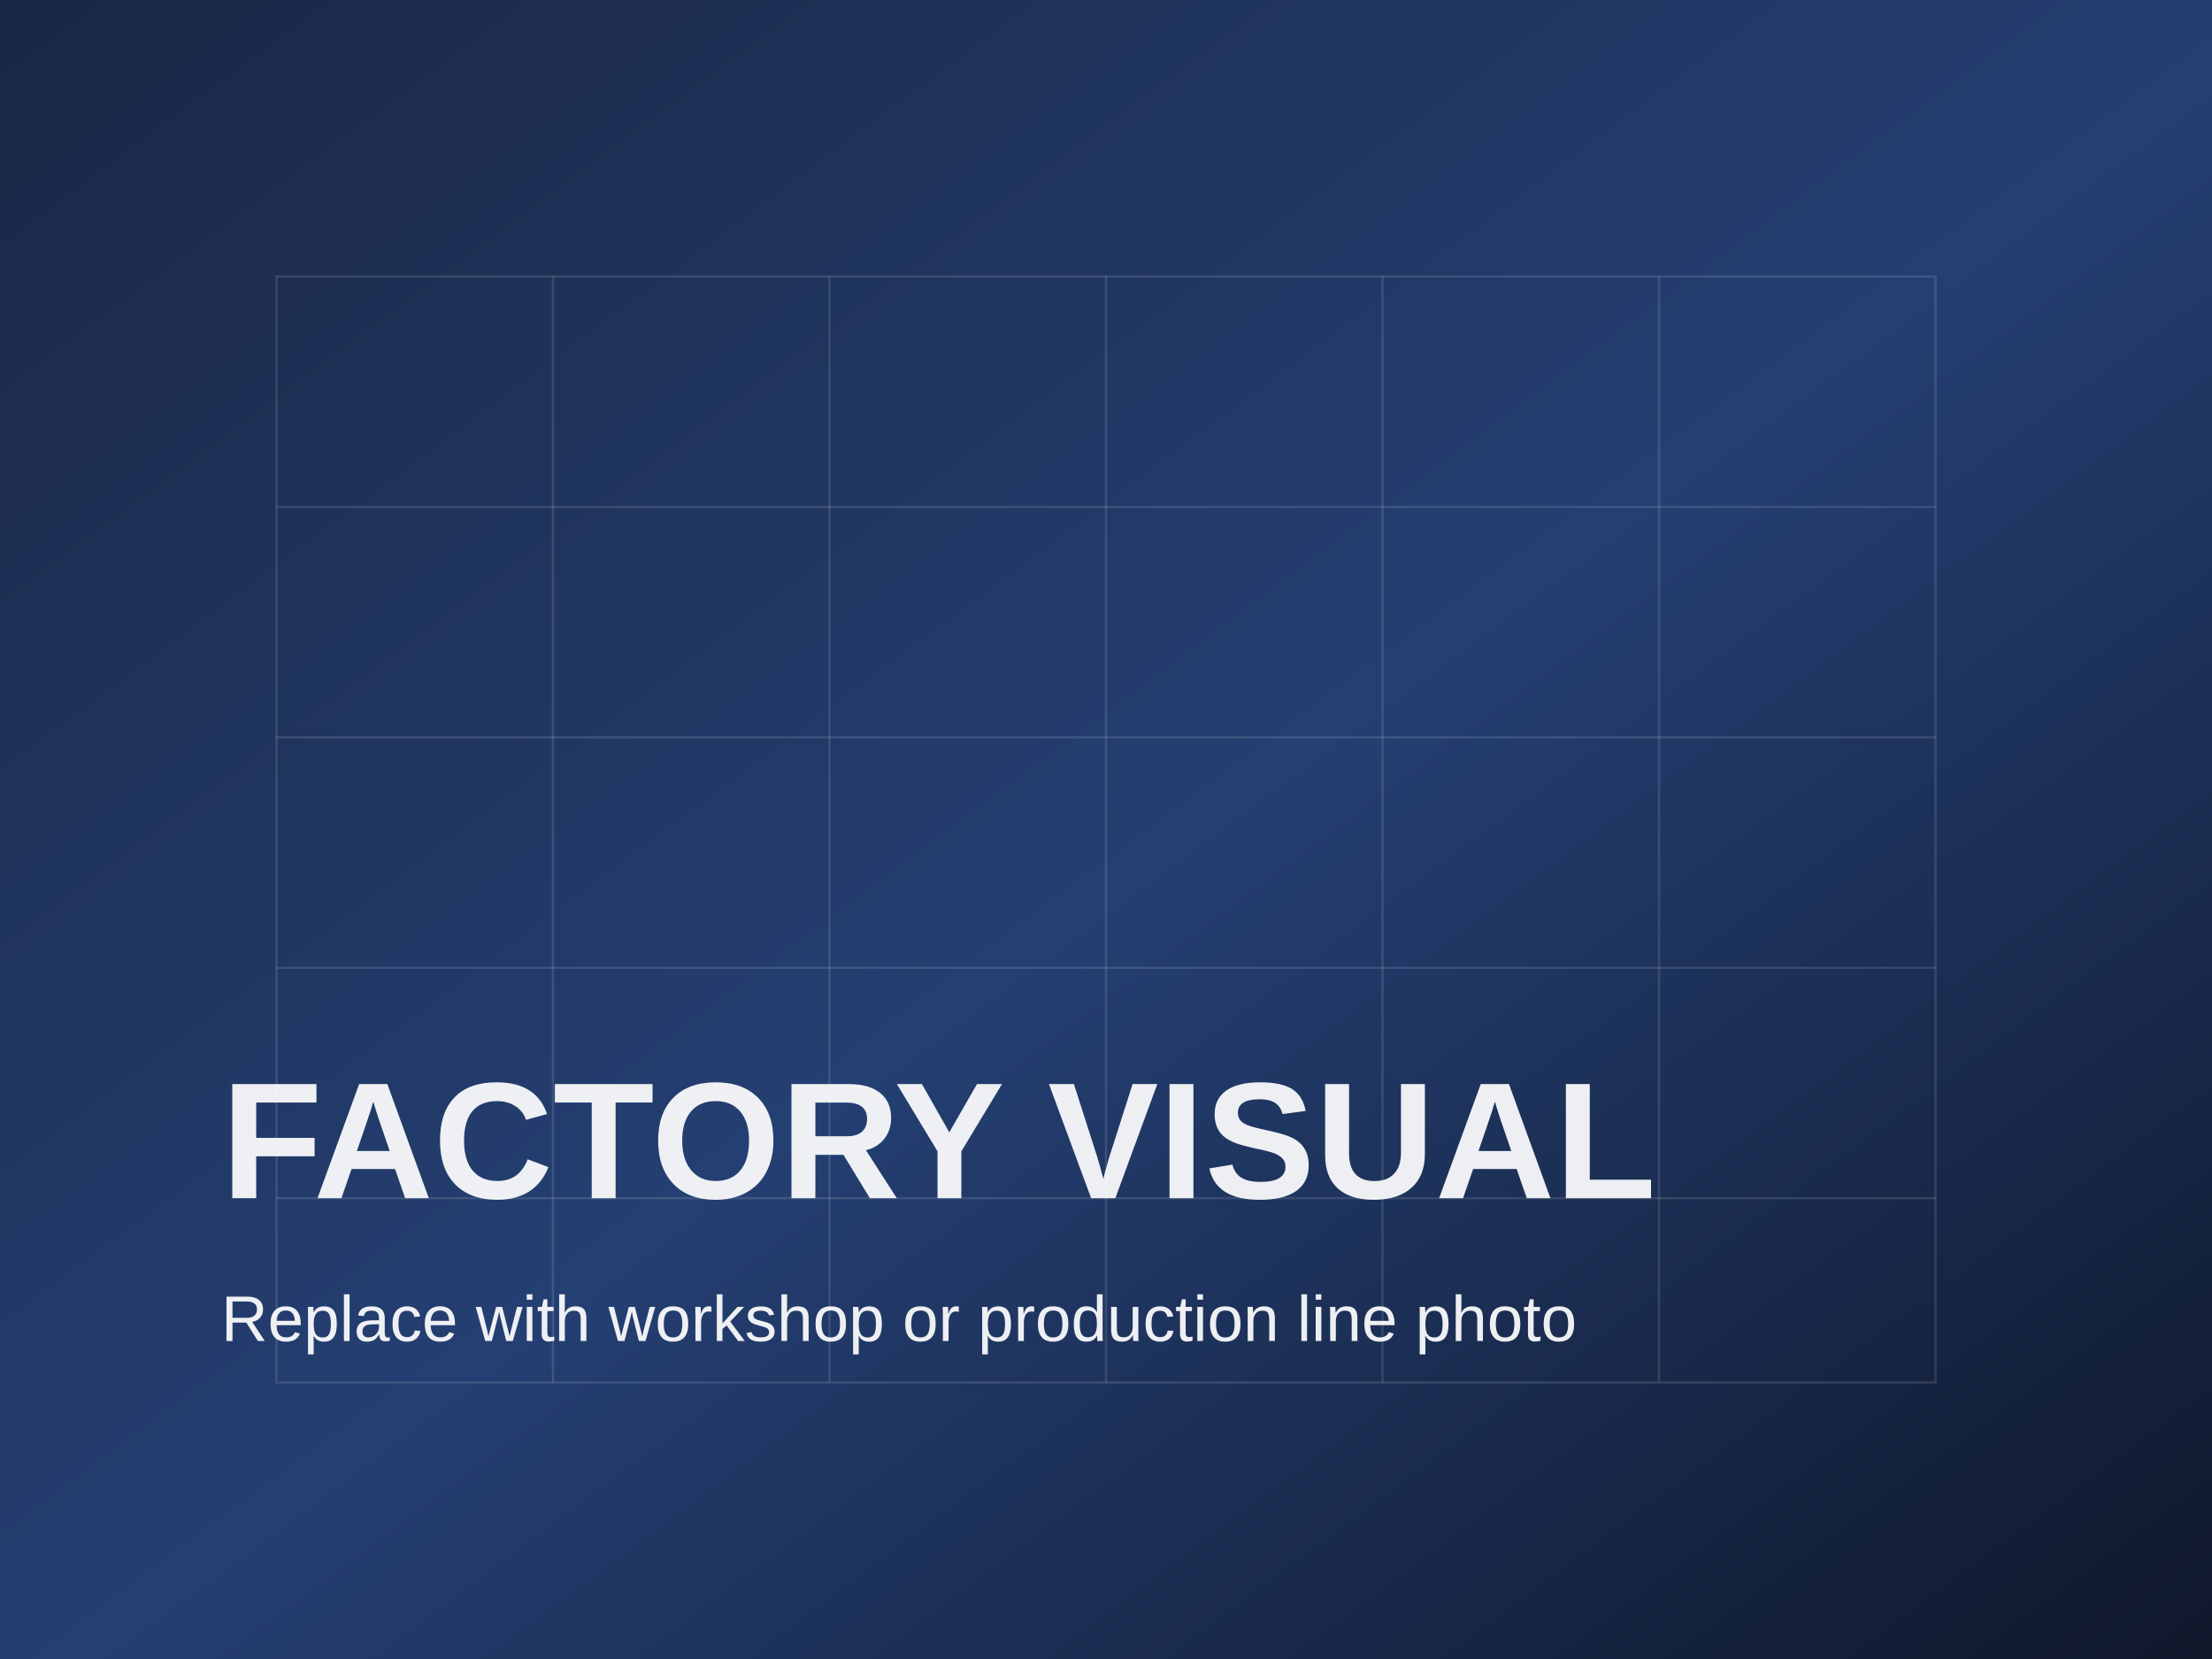
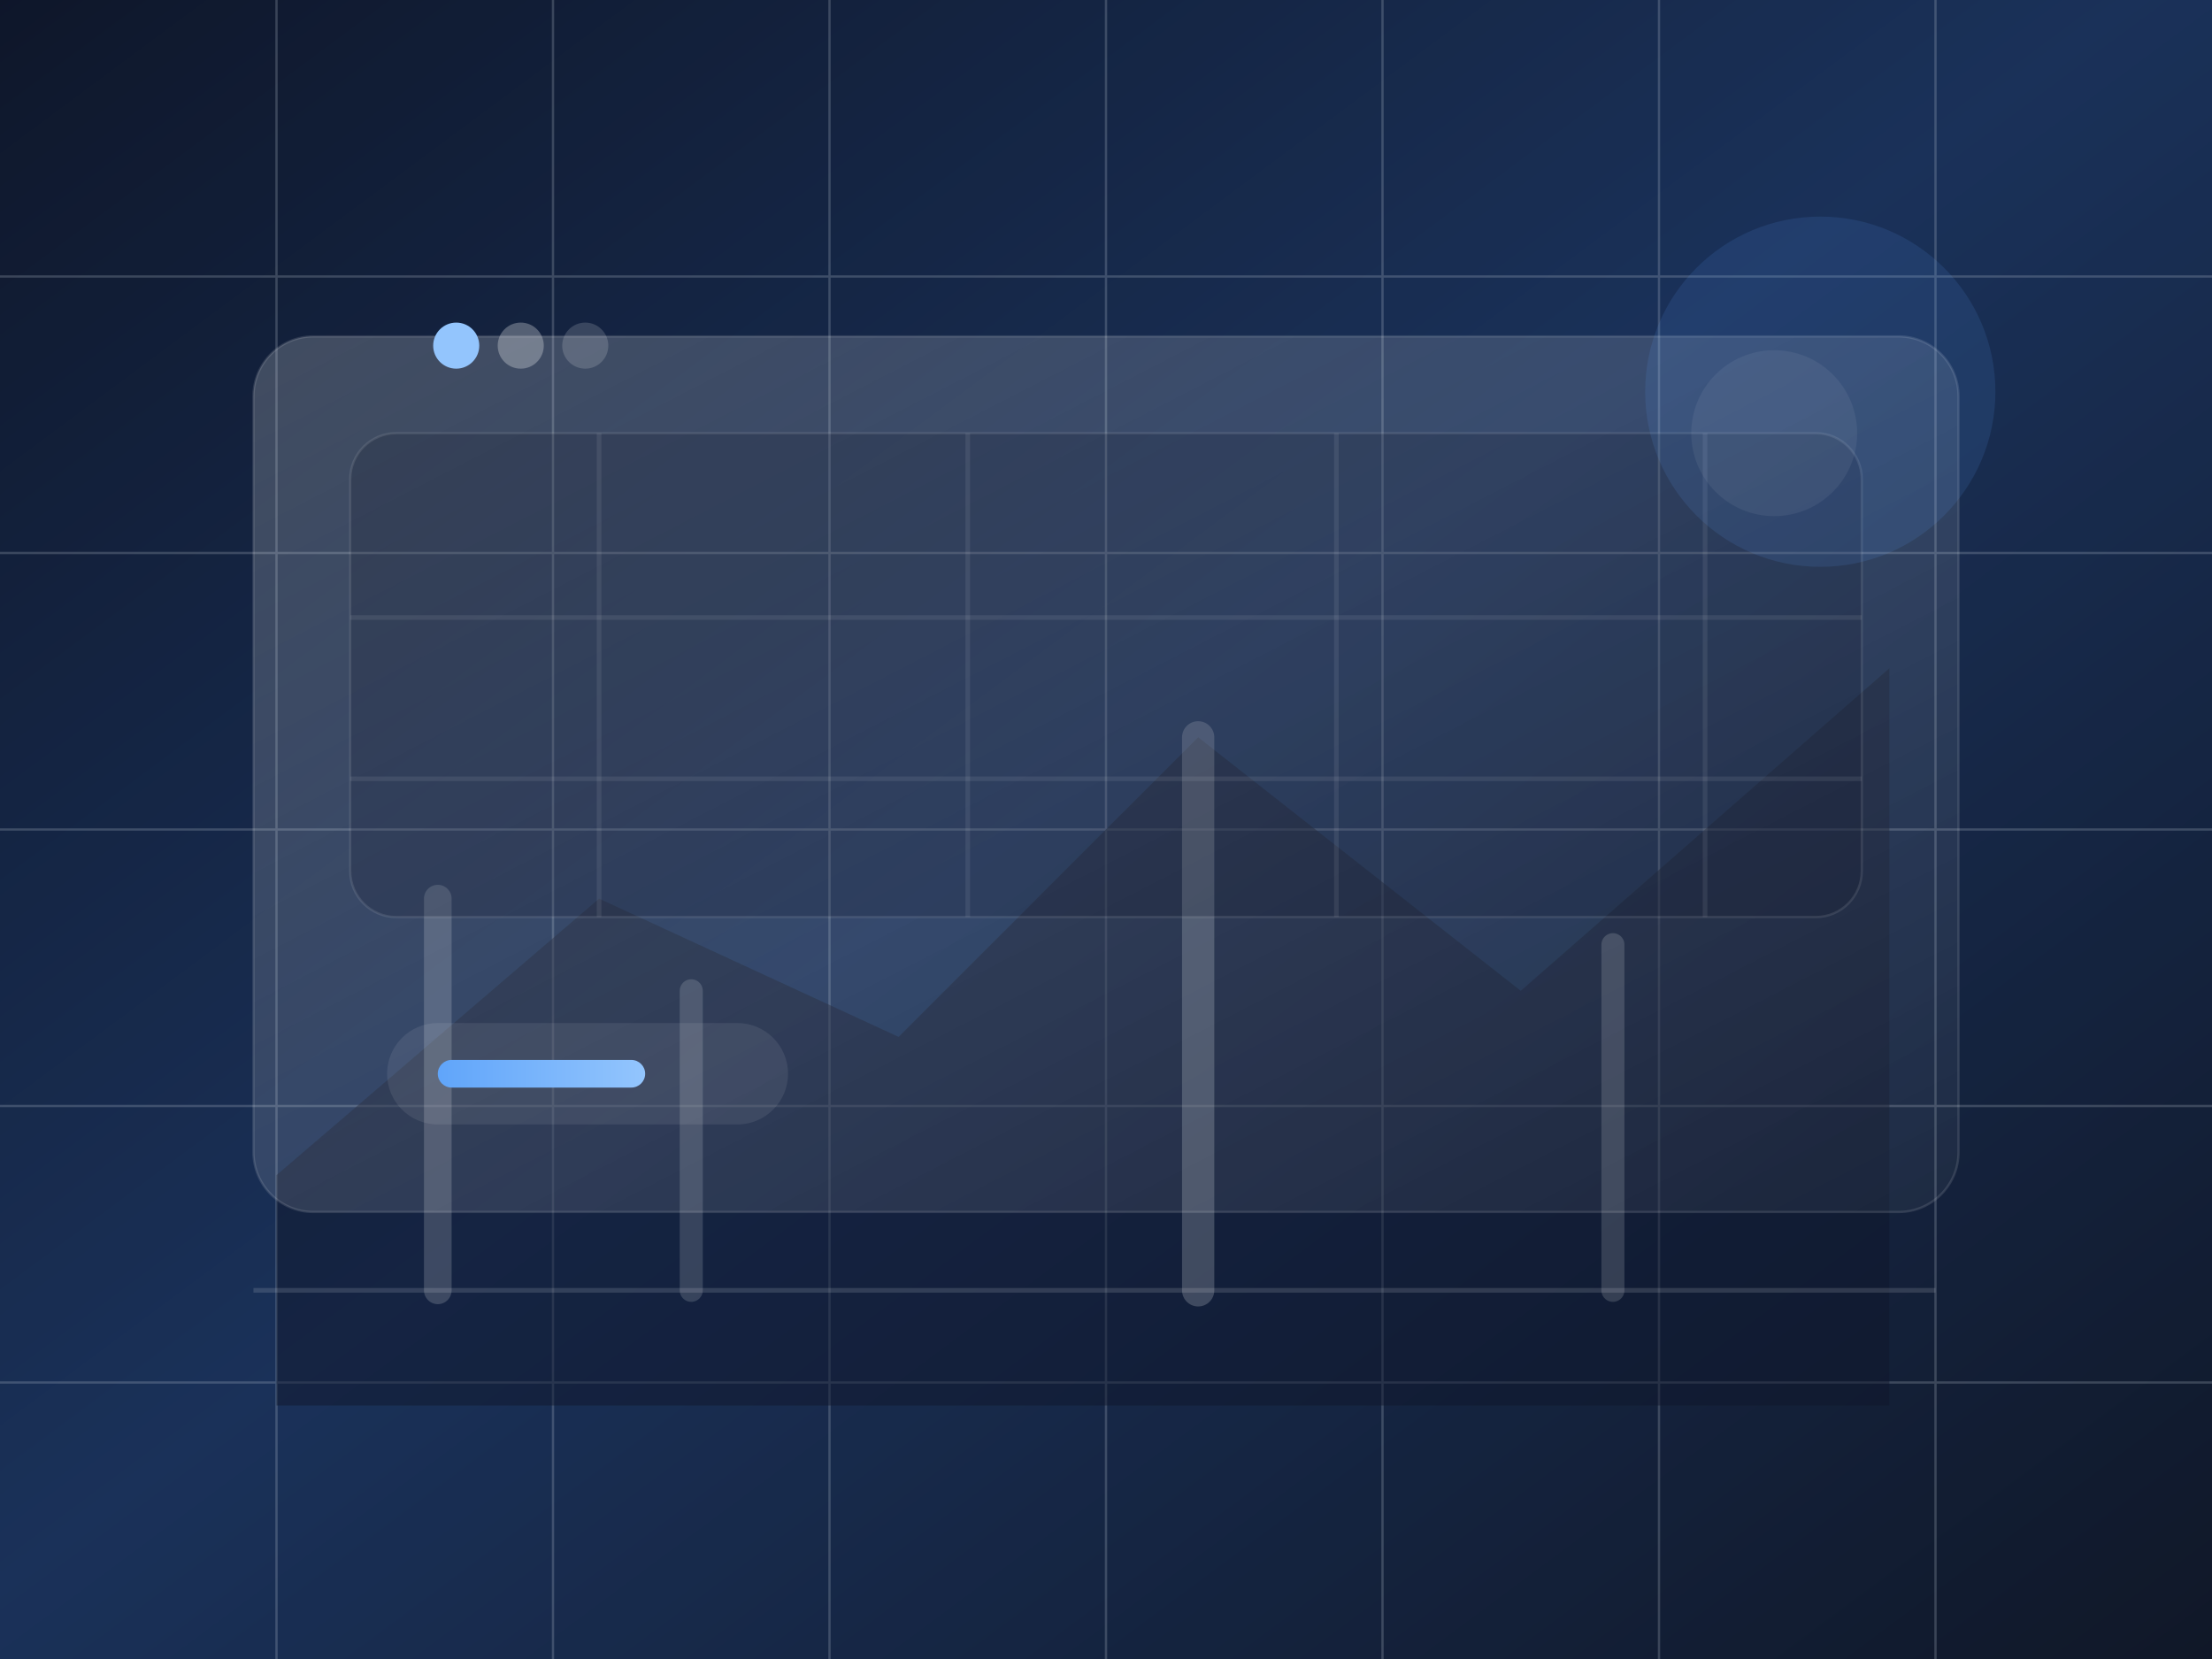
<svg xmlns="http://www.w3.org/2000/svg" viewBox="0 0 960 720" role="img" aria-labelledby="title desc">
  <defs>
    <linearGradient id="bg" x1="0" x2="1" y1="0" y2="1">
-       <stop offset="0%" stop-color="#1a2744" />
-       <stop offset="52%" stop-color="#243f72" />
-       <stop offset="100%" stop-color="#0f172a" />
+       <stop offset="0%" stop-color="#0f172a" />
+       <stop offset="48%" stop-color="#1e3a68" />
+       <stop offset="100%" stop-color="#111827" />
+     </linearGradient>
+     <linearGradient id="panel" x1="0" x2="1" y1="0" y2="1">
+       <stop offset="0%" stop-color="rgba(255,255,255,0.2)" />
+       <stop offset="100%" stop-color="rgba(255,255,255,0.04)" />
+     </linearGradient>
+     <linearGradient id="accent" x1="0" x2="1" y1="0" y2="0">
+       <stop offset="0%" stop-color="#60a5fa" />
+       <stop offset="100%" stop-color="#93c5fd" />
    </linearGradient>
  </defs>
  <rect width="960" height="720" fill="url(#bg)" />
-   <g fill="none" stroke="rgba(255,255,255,0.12)">
-     <path d="M120 120H840V600H120z" />
-     <path d="M120 220H840M120 320H840M120 420H840M120 520H840" />
-     <path d="M240 120V600M360 120V600M480 120V600M600 120V600M720 120V600" />
+   <rect width="960" height="720" fill="rgba(15, 23, 42, 0.24)" />
+   <g opacity="0.22" stroke="#cbd5e1" stroke-width="1">
+     <path d="M0 120H960" />
+     <path d="M0 240H960" />
+     <path d="M0 360H960" />
+     <path d="M0 480H960" />
+     <path d="M0 600H960" />
+     <path d="M120 0V720" />
+     <path d="M240 0V720" />
+     <path d="M360 0V720" />
+     <path d="M480 0V720" />
+     <path d="M600 0V720" />
+     <path d="M720 0V720" />
+     <path d="M840 0V720" />
  </g>
-   <g fill="#fff" opacity="0.92">
-     <text x="96" y="520" font-size="72" font-family="Arial, sans-serif" font-weight="700">
-       FACTORY VISUAL
-     </text>
-     <text x="96" y="582" font-size="28" font-family="Arial, sans-serif">
-       Replace with workshop or production line photo
-     </text>
+   <g opacity="0.95">
+     <path d="M120 510L260 390L390 450L520 320L660 430L820 290V610H120Z" fill="rgba(15,23,42,0.5)" />
+     <path d="M110 560H840" stroke="rgba(255,255,255,0.14)" stroke-width="2" />
+     <path d="M190 560V390" stroke="rgba(255,255,255,0.18)" stroke-width="12" stroke-linecap="round" />
+     <path d="M300 560V430" stroke="rgba(255,255,255,0.16)" stroke-width="10" stroke-linecap="round" />
+     <path d="M520 560V320" stroke="rgba(255,255,255,0.2)" stroke-width="14" stroke-linecap="round" />
+     <path d="M700 560V410" stroke="rgba(255,255,255,0.16)" stroke-width="10" stroke-linecap="round" />
+   </g>
+   <g>
+     <rect x="110" y="146" width="740" height="380" rx="26" fill="url(#panel)" stroke="rgba(255,255,255,0.12)" />
+     <rect x="152" y="188" width="656" height="210" rx="20" fill="rgba(15,23,42,0.2)" stroke="rgba(255,255,255,0.1)" />
+     <path d="M152 268H808" stroke="rgba(255,255,255,0.08)" stroke-width="2" />
+     <path d="M152 338H808" stroke="rgba(255,255,255,0.08)" stroke-width="2" />
+     <path d="M260 188V398" stroke="rgba(255,255,255,0.08)" stroke-width="2" />
+     <path d="M420 188V398" stroke="rgba(255,255,255,0.08)" stroke-width="2" />
+     <path d="M580 188V398" stroke="rgba(255,255,255,0.08)" stroke-width="2" />
+     <path d="M740 188V398" stroke="rgba(255,255,255,0.08)" stroke-width="2" />
+   </g>
+   <g>
+     <rect x="168" y="444" width="174" height="44" rx="22" fill="rgba(255,255,255,0.08)" />
+     <rect x="190" y="460" width="90" height="12" rx="6" fill="url(#accent)" />
+     <circle cx="790" cy="170" r="76" fill="rgba(96,165,250,0.12)" />
+     <circle cx="770" cy="188" r="36" fill="rgba(255,255,255,0.06)" />
+     <circle cx="198" cy="150" r="10" fill="#93c5fd" />
+     <circle cx="226" cy="150" r="10" fill="rgba(255,255,255,0.28)" />
+     <circle cx="254" cy="150" r="10" fill="rgba(255,255,255,0.16)" />
  </g>
</svg>
